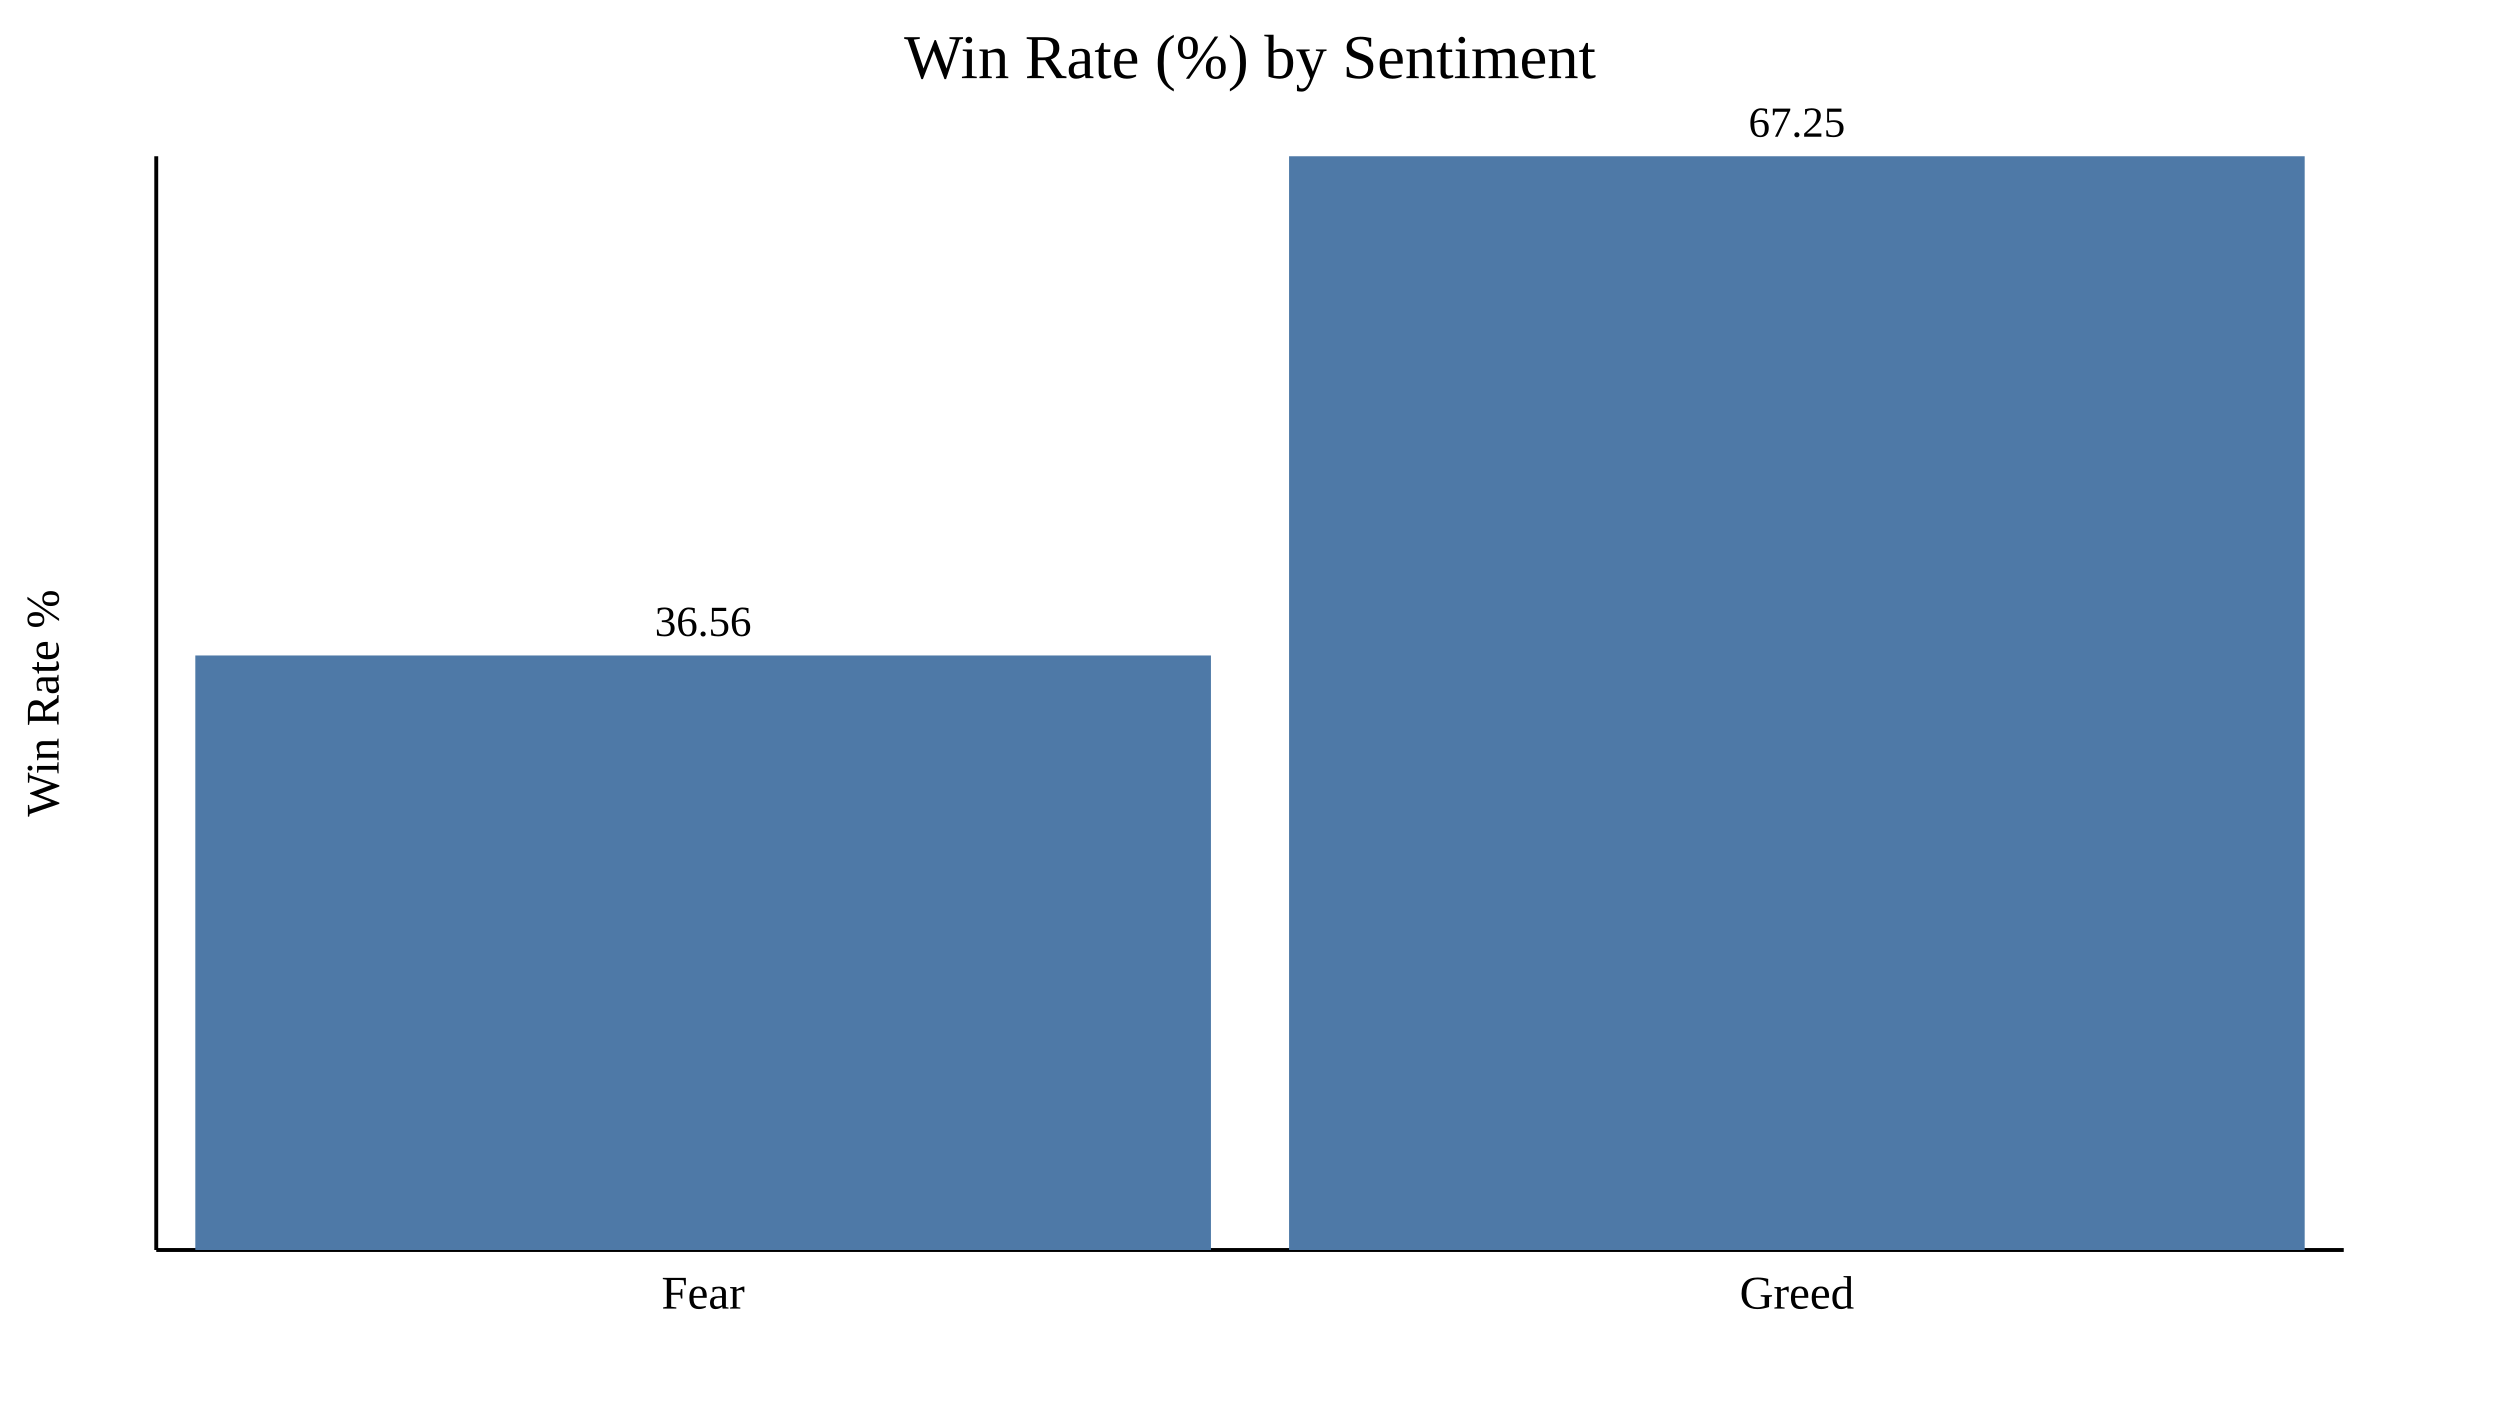
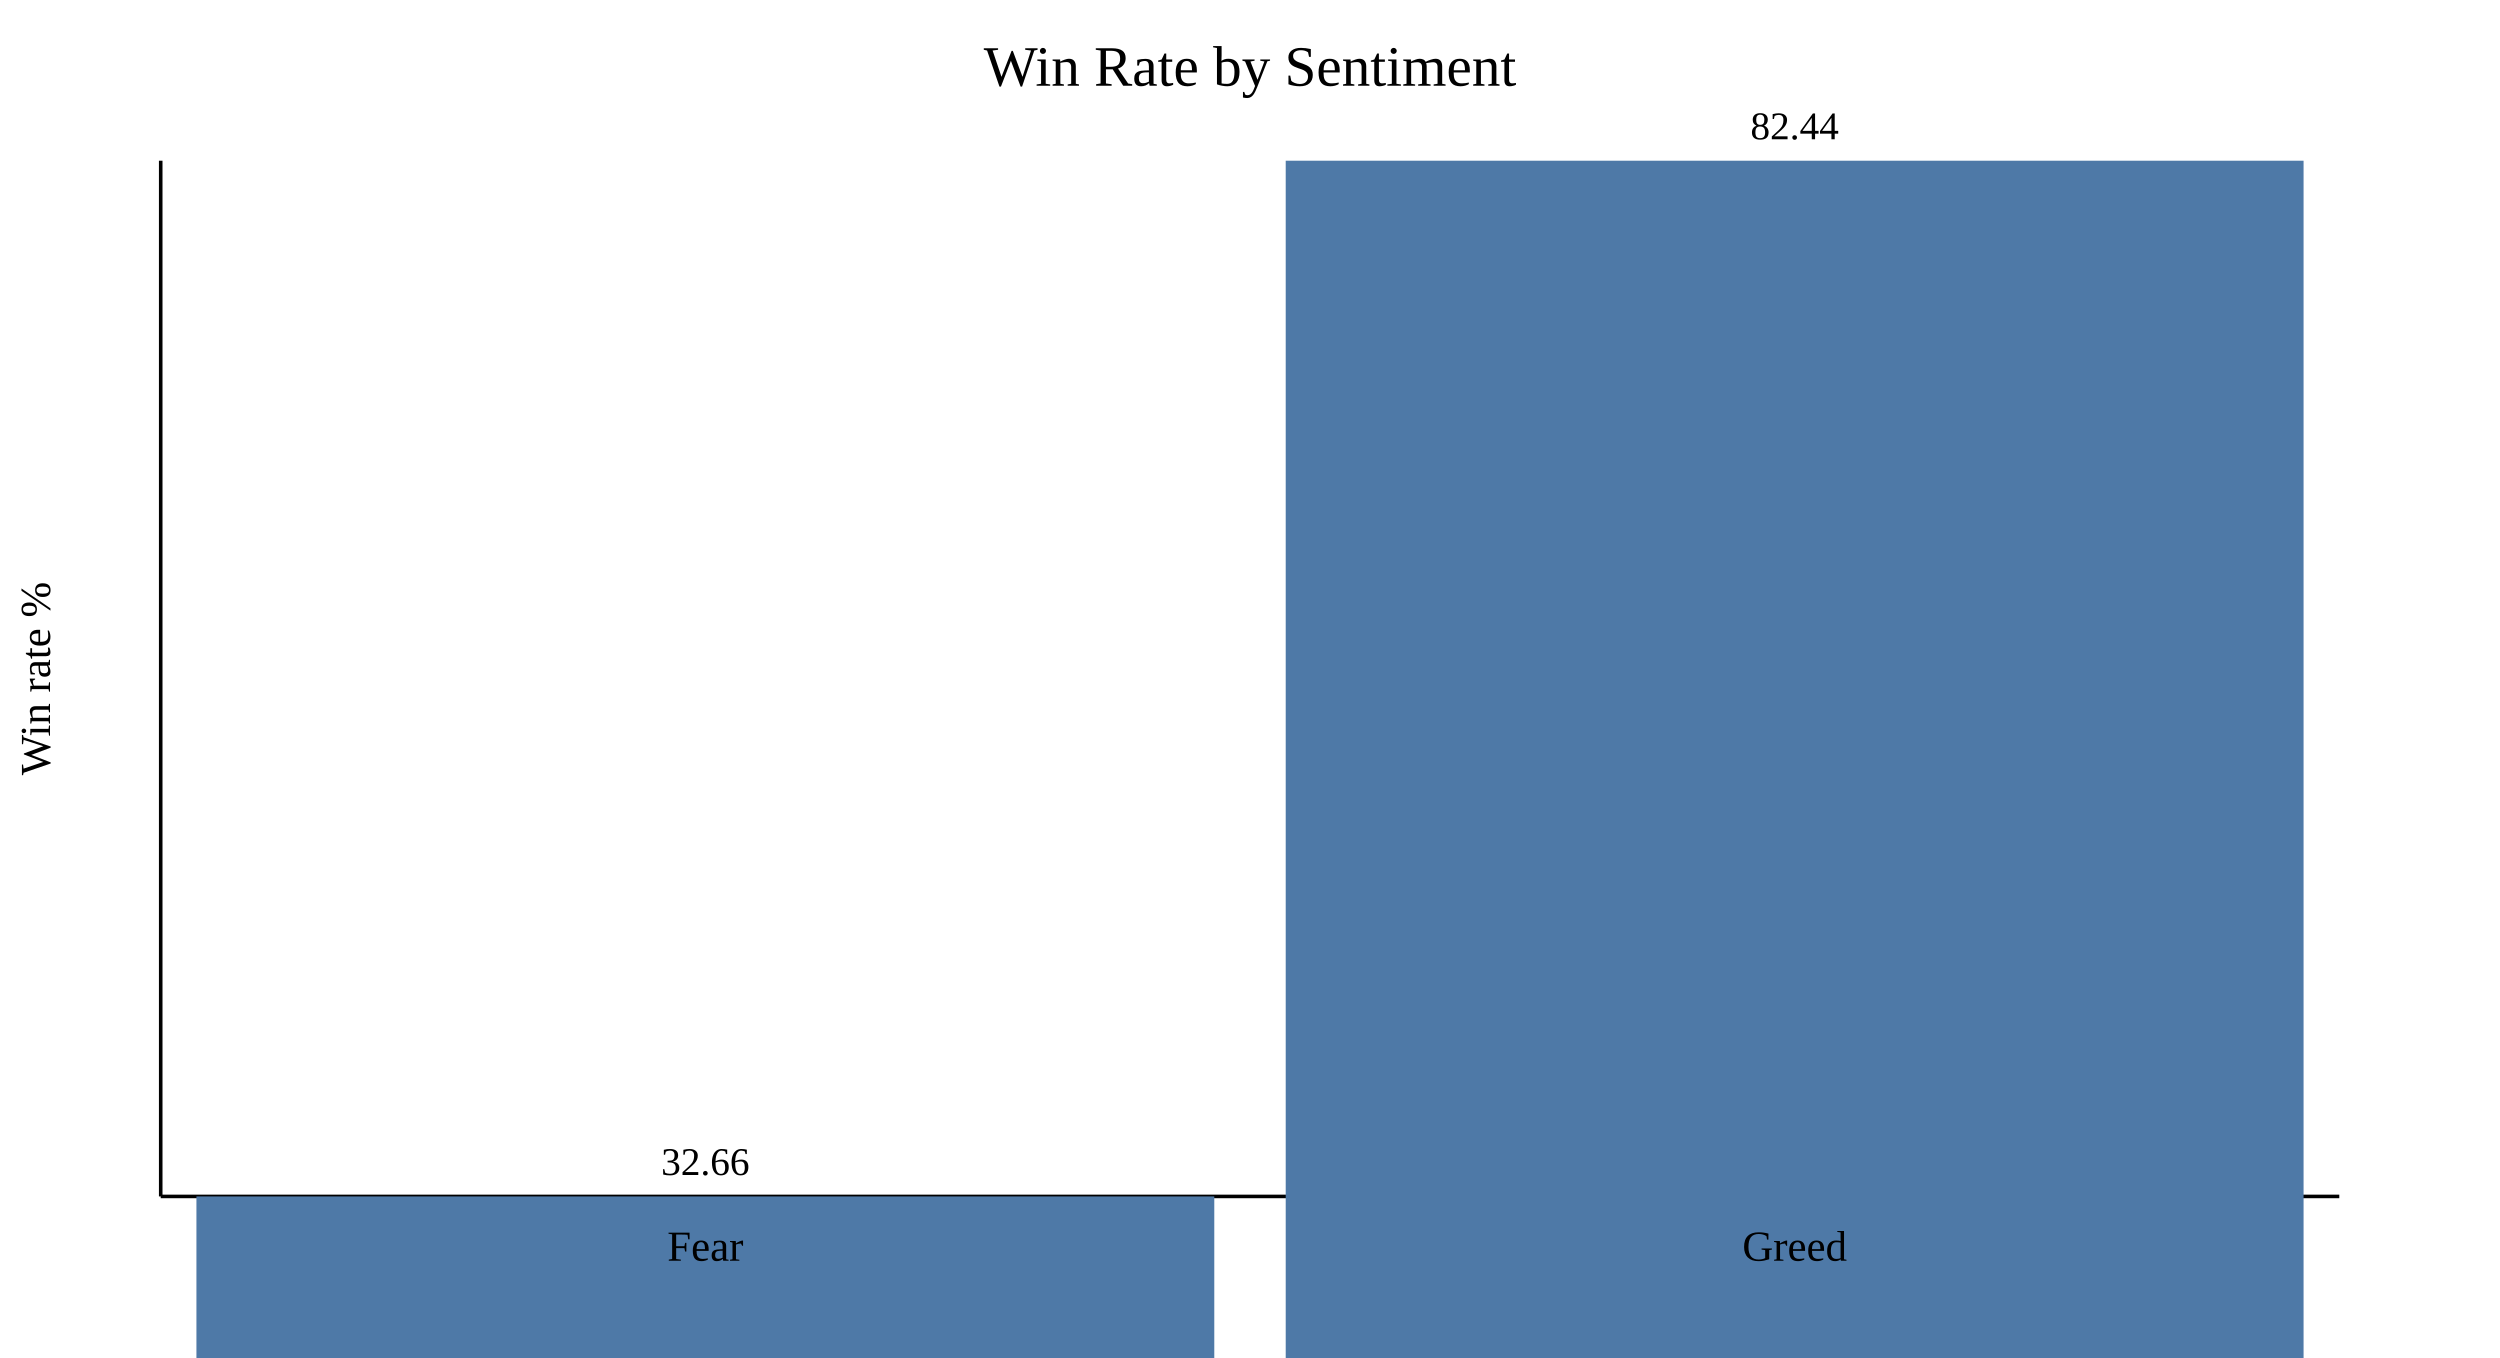
- <svg xmlns="http://www.w3.org/2000/svg" width="640" height="360">
-   <text x="320.0" y="20" text-anchor="middle" font-size="16">Win Rate (%) by Sentiment</text>
-   <line x1="40" y1="320" x2="600" y2="320" stroke="black" />
-   <line x1="40" y1="40" x2="40" y2="320" stroke="black" />
-   <rect x="50.0" y="167.8" width="260.0" height="152.2" fill="#4e79a7" />
-   <text x="180.0" y="335" text-anchor="middle" font-size="12">Fear</text>
-   <text x="180.0" y="162.8" text-anchor="middle" font-size="11">36.56</text>
-   <rect x="330.0" y="40.0" width="260.0" height="280.0" fill="#4e79a7" />
-   <text x="460.0" y="335" text-anchor="middle" font-size="12">Greed</text>
-   <text x="460.0" y="35.0" text-anchor="middle" font-size="11">67.25</text>
-   <text x="15" y="180.0" transform="rotate(-90, 15, 180.0)" text-anchor="middle" font-size="12">Win Rate %</text>
+ <svg xmlns="http://www.w3.org/2000/svg" width="700" height="380">
+   <text x="350.0" y="24" text-anchor="middle" font-size="16">Win Rate by Sentiment</text>
+   <line x1="45" y1="335" x2="655" y2="335" stroke="black" />
+   <line x1="45" y1="45" x2="45" y2="335" stroke="black" />
+   <line x1="45" y1="525.3" x2="655" y2="525.3" stroke="#888" stroke-dasharray="4 3" />
+   <rect x="55.0" y="335.0" width="285.0" height="190.3" fill="#4e79a7" />
+   <text x="197.5" y="353" text-anchor="middle" font-size="12">Fear</text>
+   <text x="197.5" y="329.0" text-anchor="middle" font-size="11">32.66</text>
+   <rect x="360.0" y="45.0" width="285.0" height="480.3" fill="#4e79a7" />
+   <text x="502.5" y="353" text-anchor="middle" font-size="12">Greed</text>
+   <text x="502.5" y="39.0" text-anchor="middle" font-size="11">82.44</text>
+   <text x="14" y="190.0" transform="rotate(-90, 14, 190.0)" text-anchor="middle" font-size="12">Win rate %</text>
</svg>
